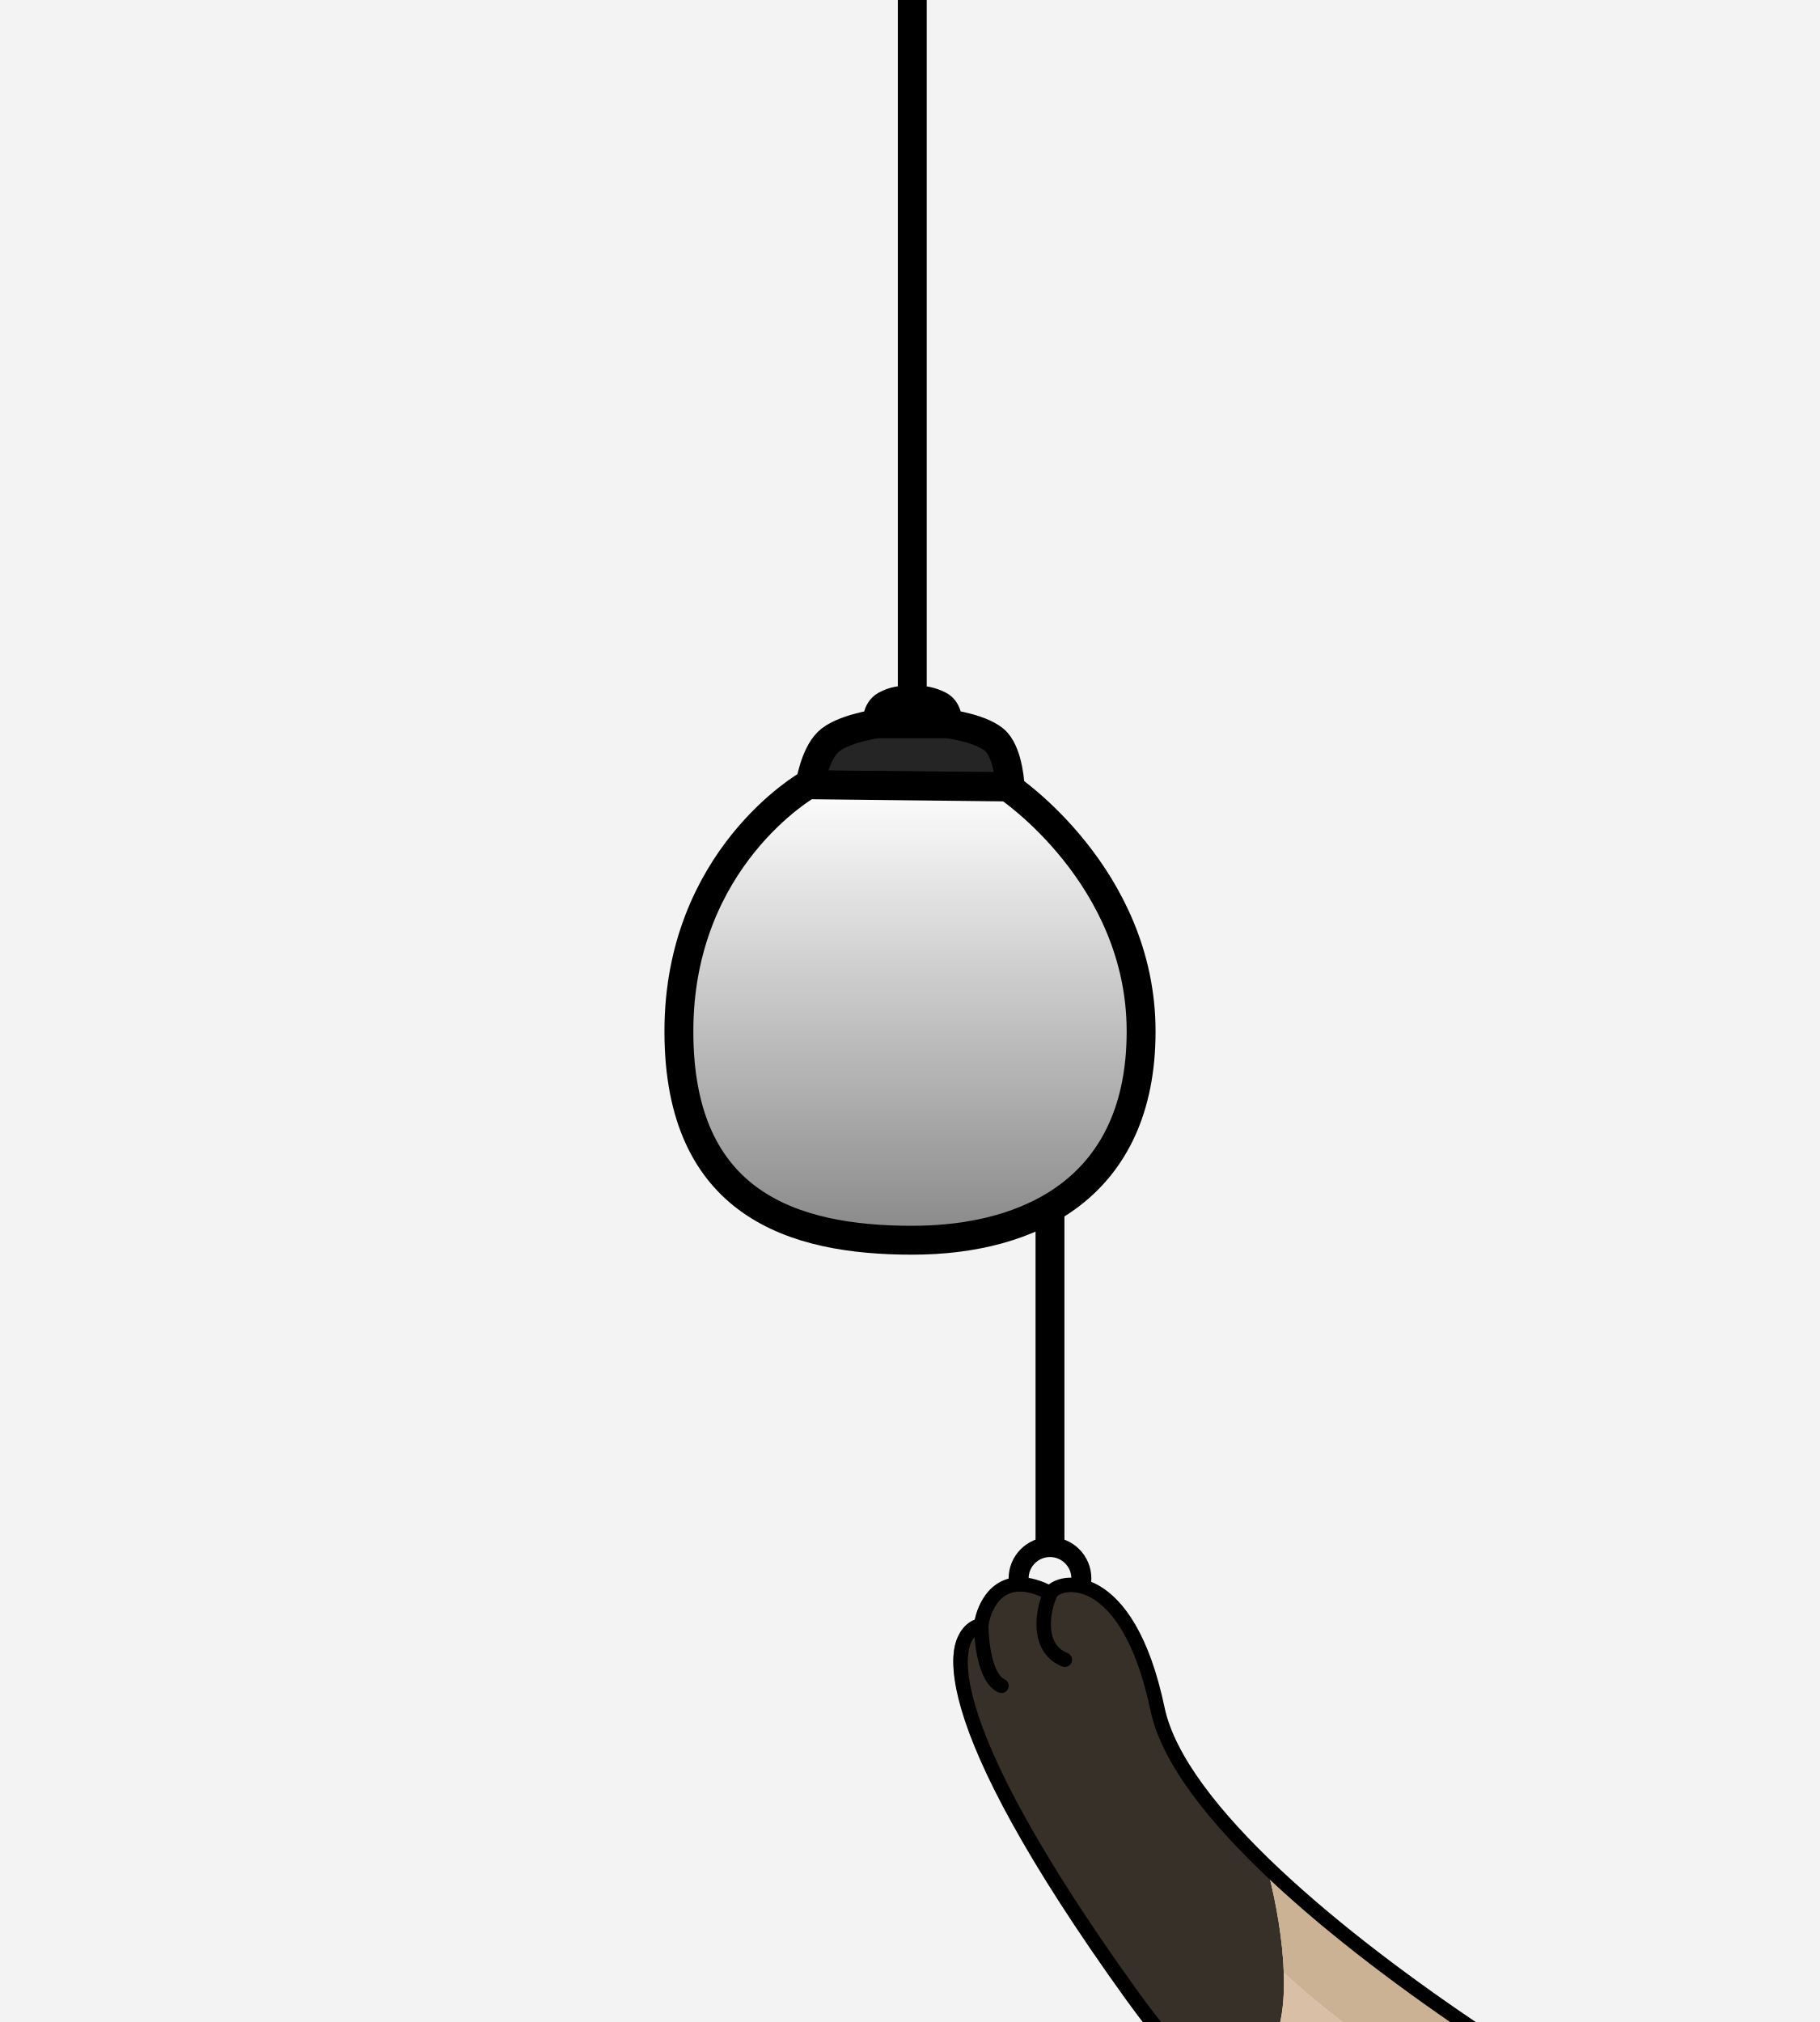
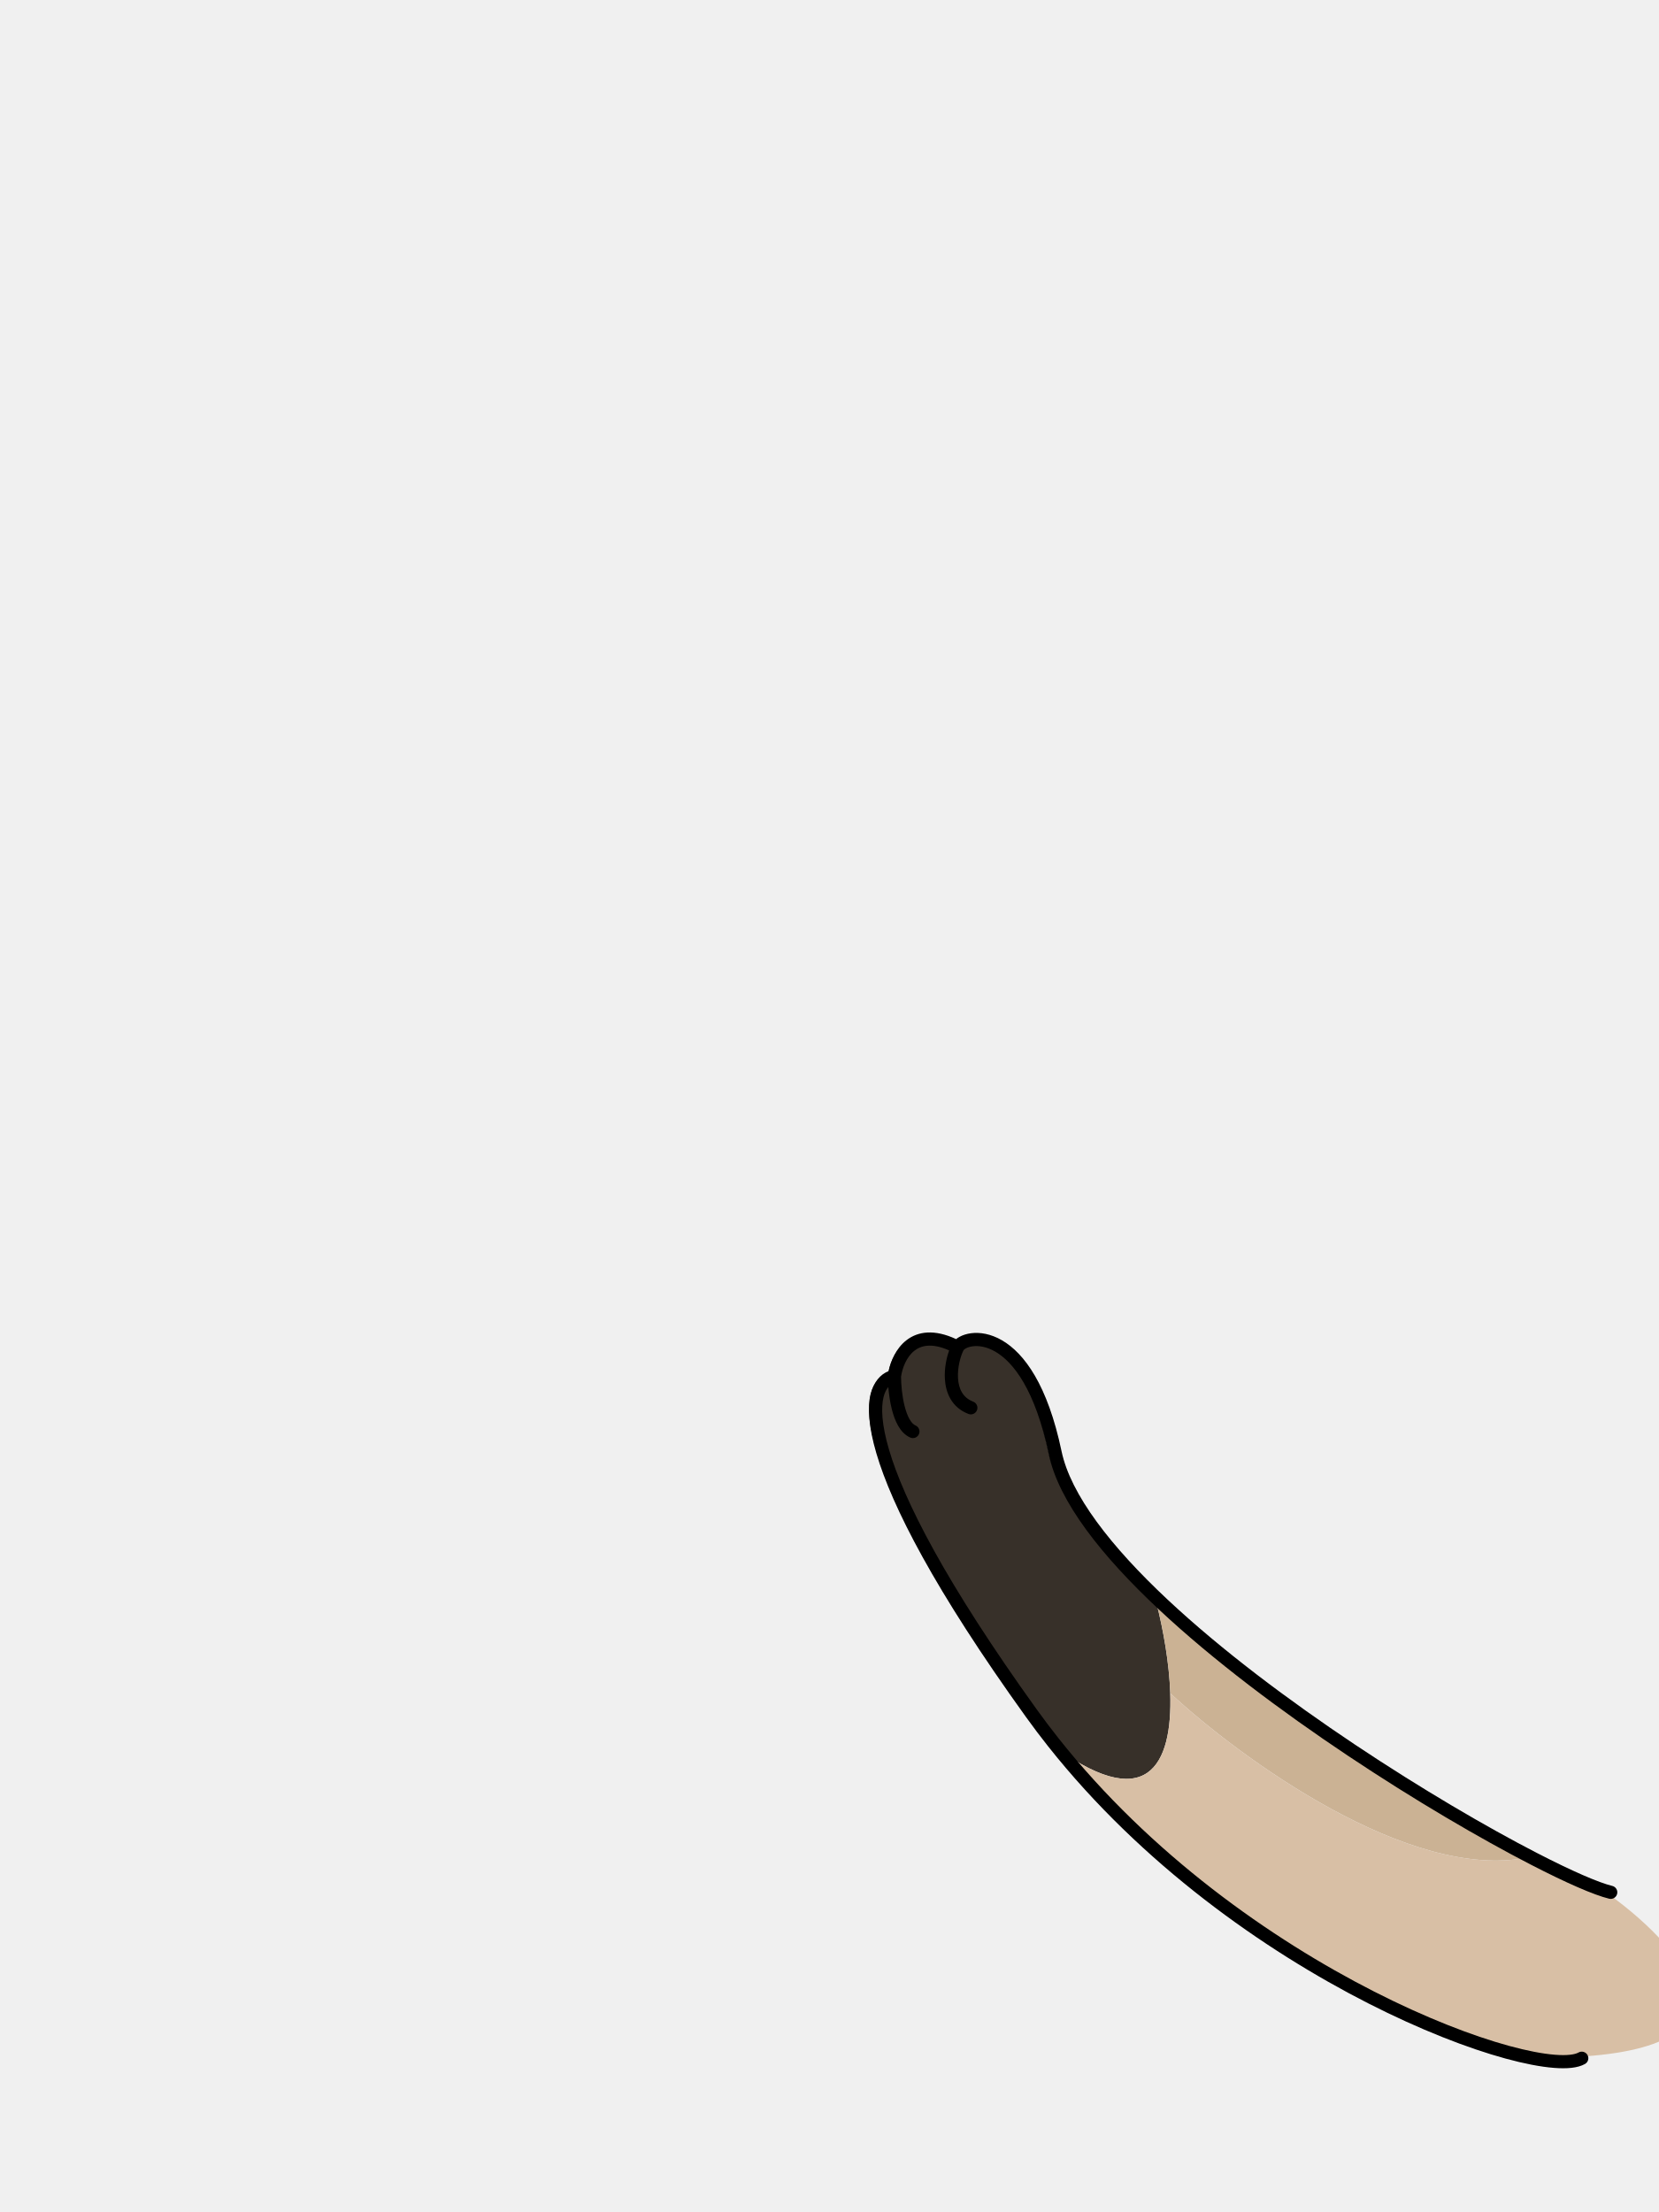
- <svg xmlns="http://www.w3.org/2000/svg" width="315" height="350" fill="none">
-   <g clip-path="url(#a)">
-     <path fill="#F3F3F3" d="M0 0h315v350H0z" />
-     <path fill="#252525" d="M164.052 125.286h-12.31s-6.134.887-8.462 3.196-3.073 7.351-3.073 7.351l34.614.319s-.208-5.299-2.311-7.67c-2.103-2.372-8.458-3.196-8.458-3.196m-6.157-4.155c1.923 0 3.192.262 4.615.959 1.682.823 1.542 3.196 1.542 3.196h-12.31s-.057-2.339 1.538-3.196c1.387-.746 2.692-.959 4.615-.959" />
-     <path stroke="#000" stroke-width="5" d="M164.052 125.286s.14-2.373-1.542-3.196c-1.423-.697-2.692-.959-4.615-.959m6.157 4.155h-12.31m12.31 0s6.355.824 8.458 3.196c2.103 2.371 2.311 7.67 2.311 7.67m-16.926-15.021c-.004-.639 0-121.131 0-121.131m0 121.131c-1.923 0-3.228.213-4.615.959-1.595.857-1.538 3.196-1.538 3.196m0 0s-6.134.887-8.462 3.196-3.073 7.351-3.073 7.351m0 0 34.614.319m-34.614-.319-.148.073m34.762.246.121.069" />
-     <path fill="url(#b)" d="M174.424 136.222s23.076 15.384 23.076 42.306-19.058 36.151-39.617 36.152c-20.56.001-40.383-6.153-40.383-36.152s22.31-42.69 22.31-42.69z" />
-     <path stroke="#000" stroke-width="5" d="M174.424 136.222s23.076 15.384 23.076 42.306-19.058 36.151-39.617 36.152c-20.56.001-40.383-6.153-40.383-36.152s22.31-42.69 22.31-42.69m34.614.384s-.003-.1-.013-.282m.013.282-34.614-.384m0 0s.017-.139.054-.385m41.865 73.684v57.69" />
-     <circle cx="181.728" cy="273.219" r="5.43" stroke="#000" stroke-width="3.46" />
-     <path fill="#373029" d="M168.585 281.055c-5.833 1.167-8.8 15.6 26 64a149 149 0 0 0 4.154 5.5c19.214 14.725 23.907 4.424 23.458-9.055-.19-5.688-1.295-11.941-2.611-17.12-10.773-10.09-18.683-20.161-20.5-28.826-5.2-24.8-17.214-22.501-18.5-20-8.5-4.497-11.5 1.835-12.001 5.501" />
-     <path fill="#CBB294" d="M219.586 324.38c1.316 5.179 2.421 11.432 2.611 17.12 13.268 12.296 45.403 35.749 67.803 31.194-18.948-9.773-49.88-29.079-70.414-48.314" />
-     <path fill="#D8BFA5" d="M198.739 350.555c35.303 44.558 92.176 64.646 100.347 60 37.669-1.956 19.362-21.815 5.5-31.5-2.722-.657-7.91-2.917-14.586-6.361-22.4 4.555-54.535-18.898-67.803-31.194.449 13.479-4.244 23.78-23.458 9.055" />
-     <path fill="#000" d="M172.061 274.512c2.222-1.753 5.37-2.165 9.479-.251.201-.163.42-.306.644-.429.613-.337 1.361-.578 2.193-.686 1.673-.216 3.734.1 5.868 1.338 4.26 2.472 8.683 8.514 11.314 21.063.858 4.089 3.179 8.608 6.678 13.398 3.488 4.776 8.096 9.754 13.442 14.763l.011.009c20.409 19.116 51.208 38.349 70.1 48.097l.033.016c6.686 3.449 11.749 5.64 14.305 6.257a1.25 1.25 0 0 1-.585 2.43c-2.886-.696-8.194-3.023-14.851-6.457l-.016-.006c-19.001-9.802-50.026-29.16-70.673-48.494l-.022-.017c-5.422-5.079-10.152-10.178-13.764-15.123-3.603-4.934-6.146-9.784-7.105-14.36-2.569-12.25-6.753-17.459-10.121-19.413-1.681-.974-3.19-1.164-4.293-1.021-.557.072-1 .227-1.31.397a1.7 1.7 0 0 0-.341.238 1 1 0 0 0-.1.114c-.55 1.07-1.167 3.224-1.046 5.294.119 2.027.906 3.708 2.883 4.468a1.251 1.251 0 0 1-.897 2.334c-3.222-1.239-4.329-4.058-4.481-6.656-.115-1.96.289-3.944.815-5.408-3.337-1.484-5.363-.917-6.611.067-1.492 1.178-2.282 3.258-2.524 4.92.007 1.43.178 3.598.662 5.533.247.987.562 1.862.945 2.534.388.681.782 1.044 1.135 1.195a1.25 1.25 0 1 1-.985 2.298c-1.047-.449-1.791-1.324-2.322-2.255-.536-.941-.92-2.054-1.198-3.166-.349-1.397-.552-2.875-.653-4.171-.375.428-.698 1.046-.913 1.925-.479 1.965-.373 5.144 1.039 9.953 2.819 9.599 10.679 25.17 28.054 49.335a147 147 0 0 0 4.118 5.453l.008.012c17.513 22.098 40.396 38.153 59.928 48.102 9.765 4.975 18.664 8.408 25.599 10.308 3.471.95 6.419 1.509 8.721 1.692 2.376.19 3.824-.044 4.493-.424a1.25 1.25 0 0 1 1.236 2.173c-1.374.781-3.492.937-5.927.743-2.51-.2-5.622-.797-9.184-1.773-7.129-1.953-16.187-5.455-26.073-10.491-19.46-9.913-42.246-25.829-59.923-47.741l-.838-1.048a149 149 0 0 1-4.188-5.546c-17.424-24.234-25.482-40.08-28.422-50.09-1.467-4.994-1.699-8.668-1.069-11.25.553-2.267 1.797-3.732 3.407-4.363.399-1.904 1.377-4.284 3.325-5.82" />
+ <svg xmlns="http://www.w3.org/2000/svg" width="315" height="420" viewBox="0 0 315 420" fill="none">
+   <g clip-path="url(#clip0_1466_8906)">
+     <path d="M168.585 261.055C162.752 262.222 159.785 276.655 194.585 325.055C195.932 326.928 197.318 328.761 198.739 330.555C217.953 345.28 222.646 334.979 222.197 321.5C222.007 315.812 220.902 309.559 219.586 304.38C208.813 294.29 200.903 284.219 199.086 275.554C193.886 250.754 181.872 253.053 180.586 255.554C172.086 251.057 169.086 257.389 168.585 261.055Z" fill="#373029" />
+     <path d="M219.586 304.38C220.902 309.559 222.007 315.812 222.197 321.5C235.465 333.796 267.6 357.249 290 352.694C271.052 342.921 240.12 323.615 219.586 304.38Z" fill="#CBB294" />
+     <path d="M198.739 330.555C234.042 375.113 290.915 395.201 299.086 390.555C336.755 388.599 318.448 368.74 304.586 359.055C301.864 358.398 296.676 356.138 290 352.694C267.6 357.249 235.465 333.796 222.197 321.5C222.646 334.979 217.953 345.28 198.739 330.555Z" fill="#D8BFA5" />
+     <path d="M172.061 254.511C174.283 252.759 177.431 252.347 181.54 254.26C181.741 254.098 181.96 253.955 182.184 253.832C182.797 253.495 183.545 253.254 184.377 253.146C186.05 252.93 188.111 253.247 190.245 254.484C194.505 256.956 198.928 262.998 201.559 275.547C202.417 279.636 204.738 284.155 208.237 288.945C211.725 293.721 216.333 298.699 221.679 303.708C221.683 303.711 221.687 303.713 221.69 303.717C242.1 322.835 272.903 342.069 291.794 351.816C291.803 351.821 291.813 351.825 291.823 351.83C298.509 355.279 303.572 357.469 306.129 358.087C306.8 358.249 307.212 358.924 307.05 359.595C306.888 360.266 306.213 360.679 305.543 360.517C302.657 359.821 297.349 357.494 290.692 354.06C290.687 354.058 290.681 354.056 290.676 354.053C271.675 344.252 240.65 324.895 220.003 305.561C219.996 305.555 219.988 305.549 219.981 305.543C214.56 300.464 209.829 295.365 206.217 290.42C202.614 285.486 200.071 280.636 199.112 276.06C196.543 263.81 192.359 258.601 188.991 256.647C187.311 255.673 185.801 255.483 184.698 255.626C184.141 255.698 183.698 255.853 183.388 256.023C183.234 256.108 183.122 256.191 183.047 256.26C183.011 256.294 182.986 256.323 182.969 256.343C182.954 256.363 182.948 256.374 182.947 256.375C182.397 257.445 181.78 259.599 181.901 261.669C182.02 263.696 182.807 265.377 184.784 266.137C185.428 266.385 185.75 267.109 185.503 267.754C185.255 268.398 184.531 268.719 183.887 268.471C180.665 267.232 179.558 264.413 179.406 261.815C179.291 259.855 179.695 257.871 180.221 256.407C176.885 254.923 174.858 255.49 173.61 256.474C172.118 257.651 171.328 259.732 171.086 261.394C171.093 262.824 171.264 264.992 171.748 266.926C171.995 267.914 172.31 268.789 172.693 269.461C173.081 270.142 173.475 270.505 173.828 270.656C174.462 270.928 174.757 271.662 174.485 272.297C174.213 272.931 173.478 273.226 172.843 272.954C171.797 272.505 171.052 271.63 170.521 270.699C169.985 269.758 169.601 268.645 169.323 267.533C168.974 266.136 168.771 264.658 168.67 263.362C168.295 263.79 167.972 264.408 167.757 265.287C167.278 267.252 167.384 270.431 168.797 275.24C171.615 284.839 179.475 300.409 196.85 324.575C198.185 326.431 199.559 328.249 200.968 330.028C200.971 330.032 200.974 330.036 200.977 330.04C218.489 352.138 241.372 368.193 260.904 378.142C270.669 383.117 279.568 386.55 286.504 388.45C289.974 389.4 292.922 389.959 295.224 390.142C297.601 390.332 299.048 390.098 299.717 389.717C300.317 389.377 301.08 389.587 301.422 390.186C301.763 390.786 301.553 391.55 300.953 391.891C299.579 392.672 297.461 392.827 295.026 392.633C292.516 392.434 289.404 391.837 285.842 390.861C278.713 388.908 269.655 385.406 259.769 380.37C240 370.299 216.798 354.034 199.008 331.581C197.576 329.773 196.178 327.924 194.82 326.035C177.396 301.801 169.338 285.955 166.398 275.945C164.931 270.95 164.699 267.276 165.329 264.695C165.882 262.428 167.126 260.963 168.736 260.332C169.135 258.428 170.113 256.048 172.061 254.511Z" fill="black" />
  </g>
  <defs>
-     <linearGradient id="b" x1="157.5" x2="157.5" y1="135.453" y2="214.68" gradientUnits="userSpaceOnUse">
-       <stop stop-color="#fff" />
-       <stop offset="1" stop-color="#888" />
-     </linearGradient>
-     <clipPath id="a">
-       <path fill="#fff" d="M0 0h315v350H0z" />
+     <clipPath id="clip0_1466_8906">
+       <rect width="315" height="420" fill="white" />
    </clipPath>
  </defs>
</svg>
